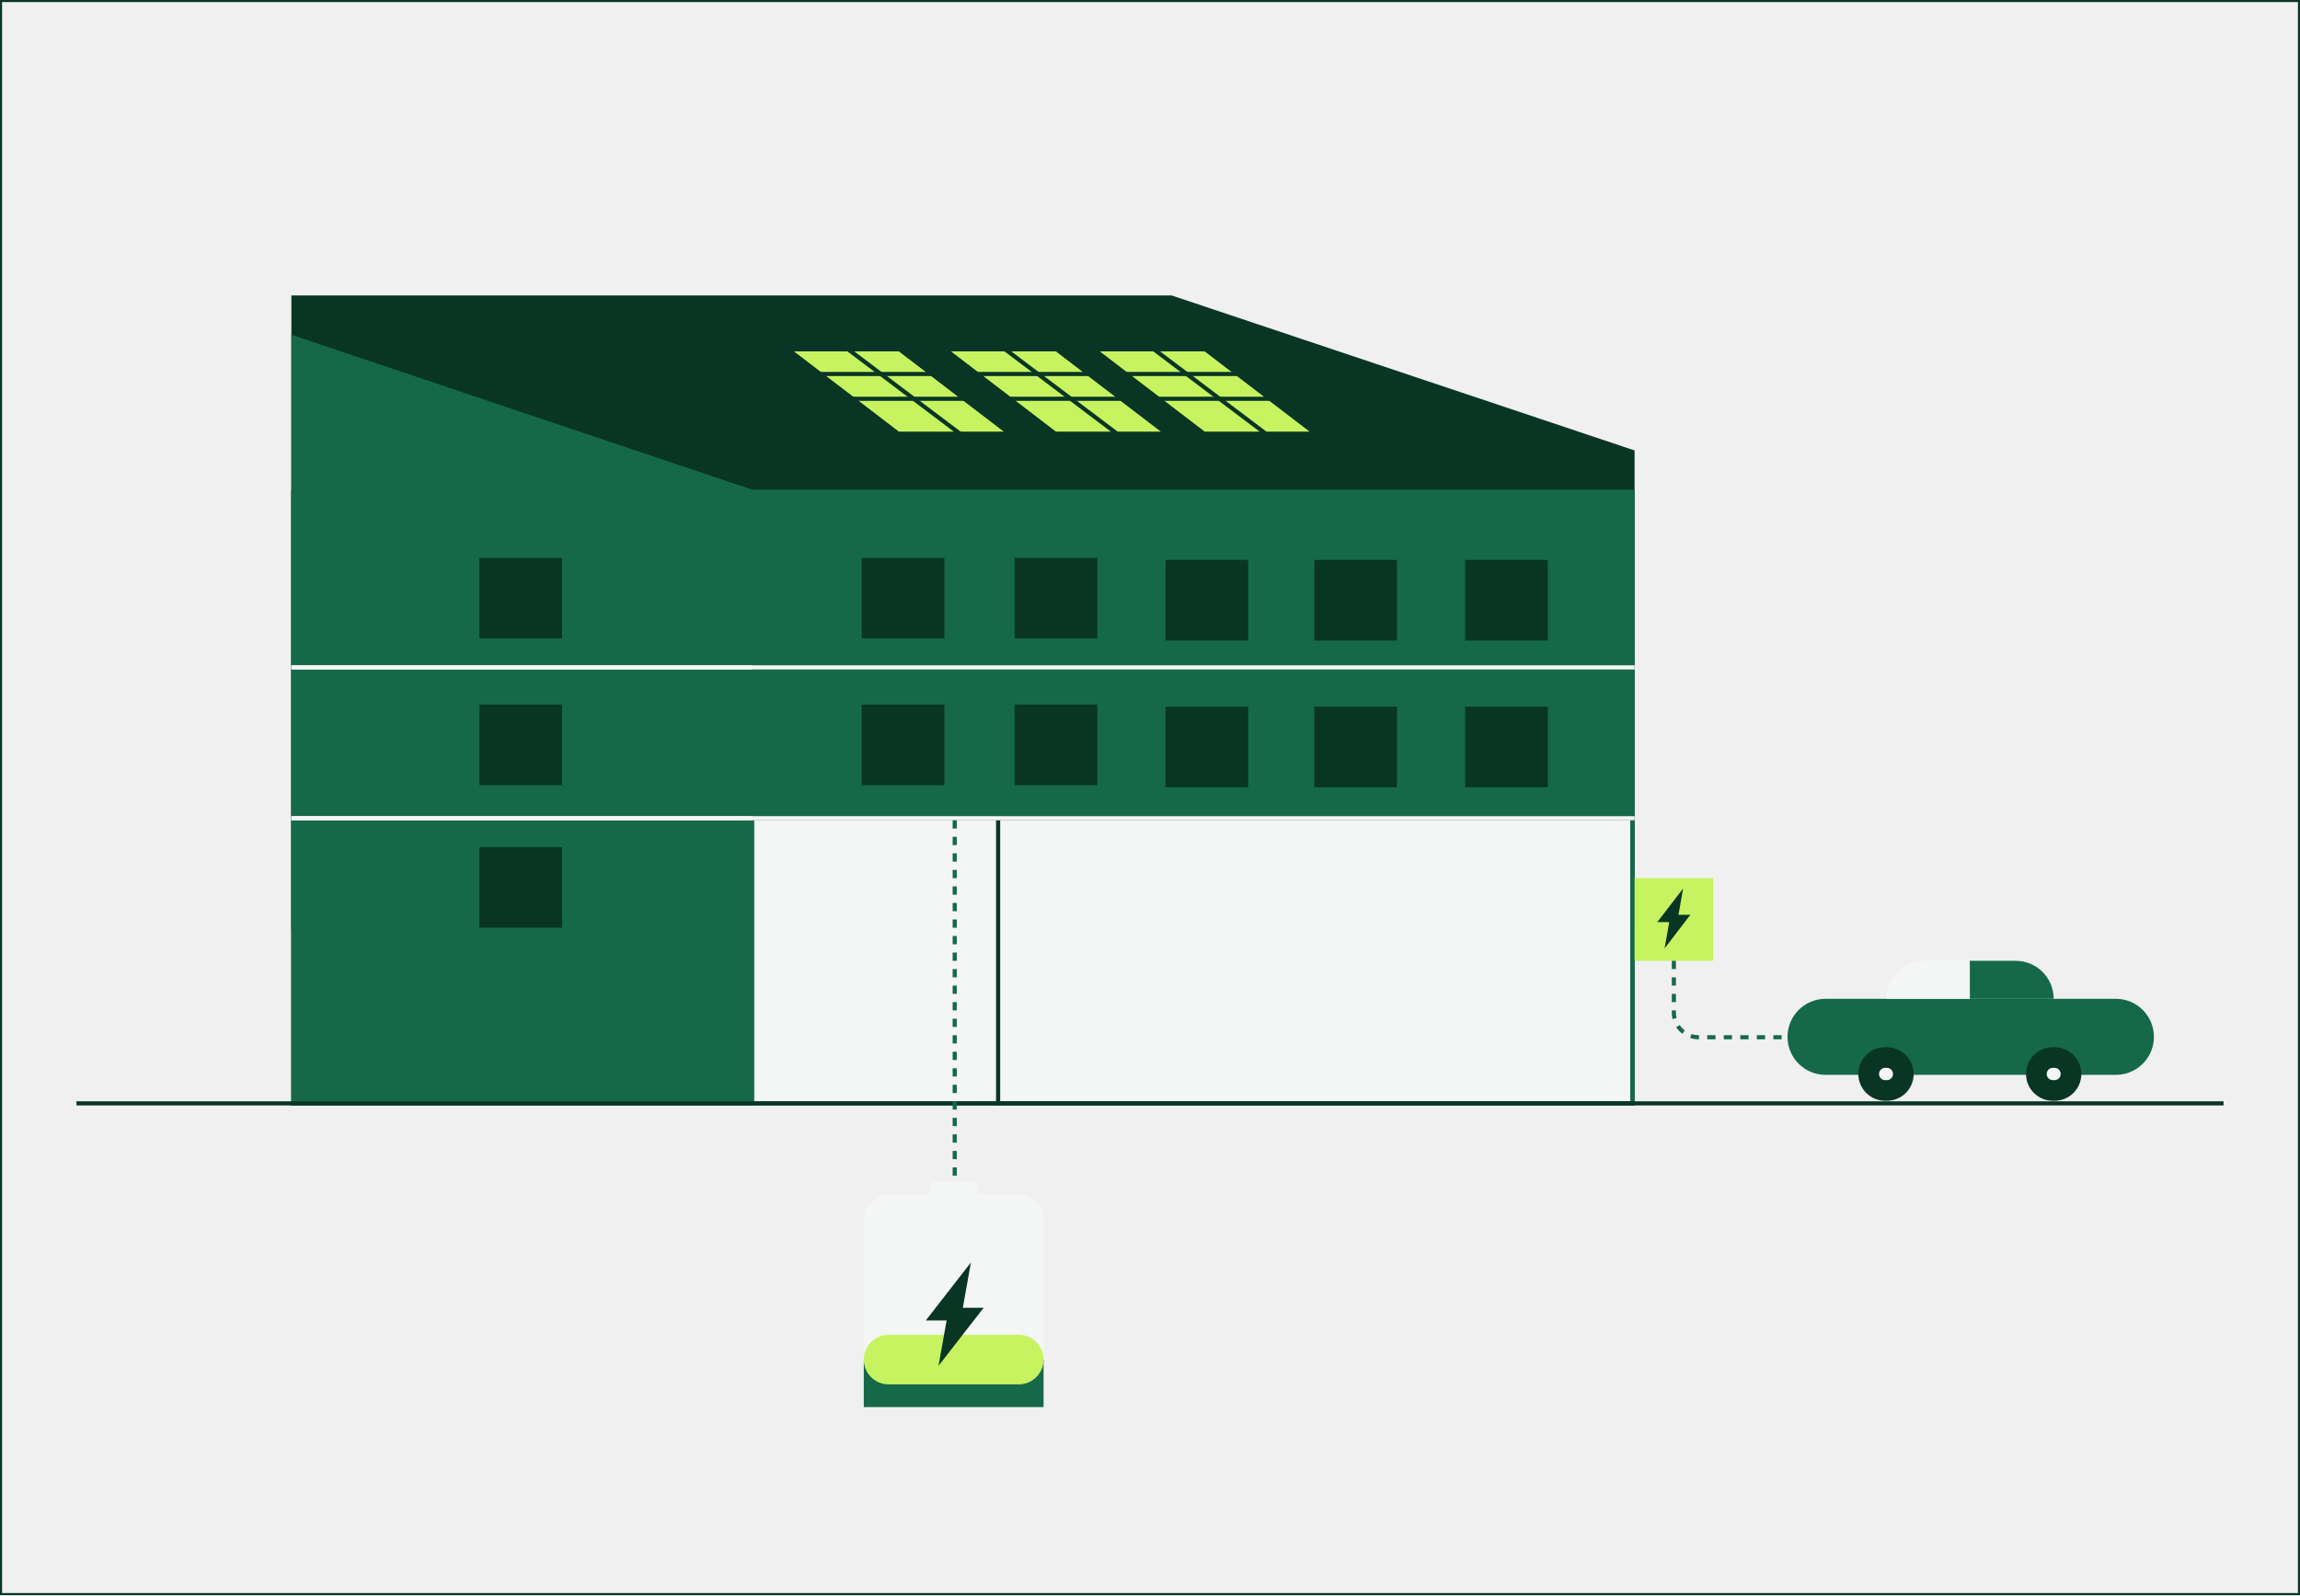
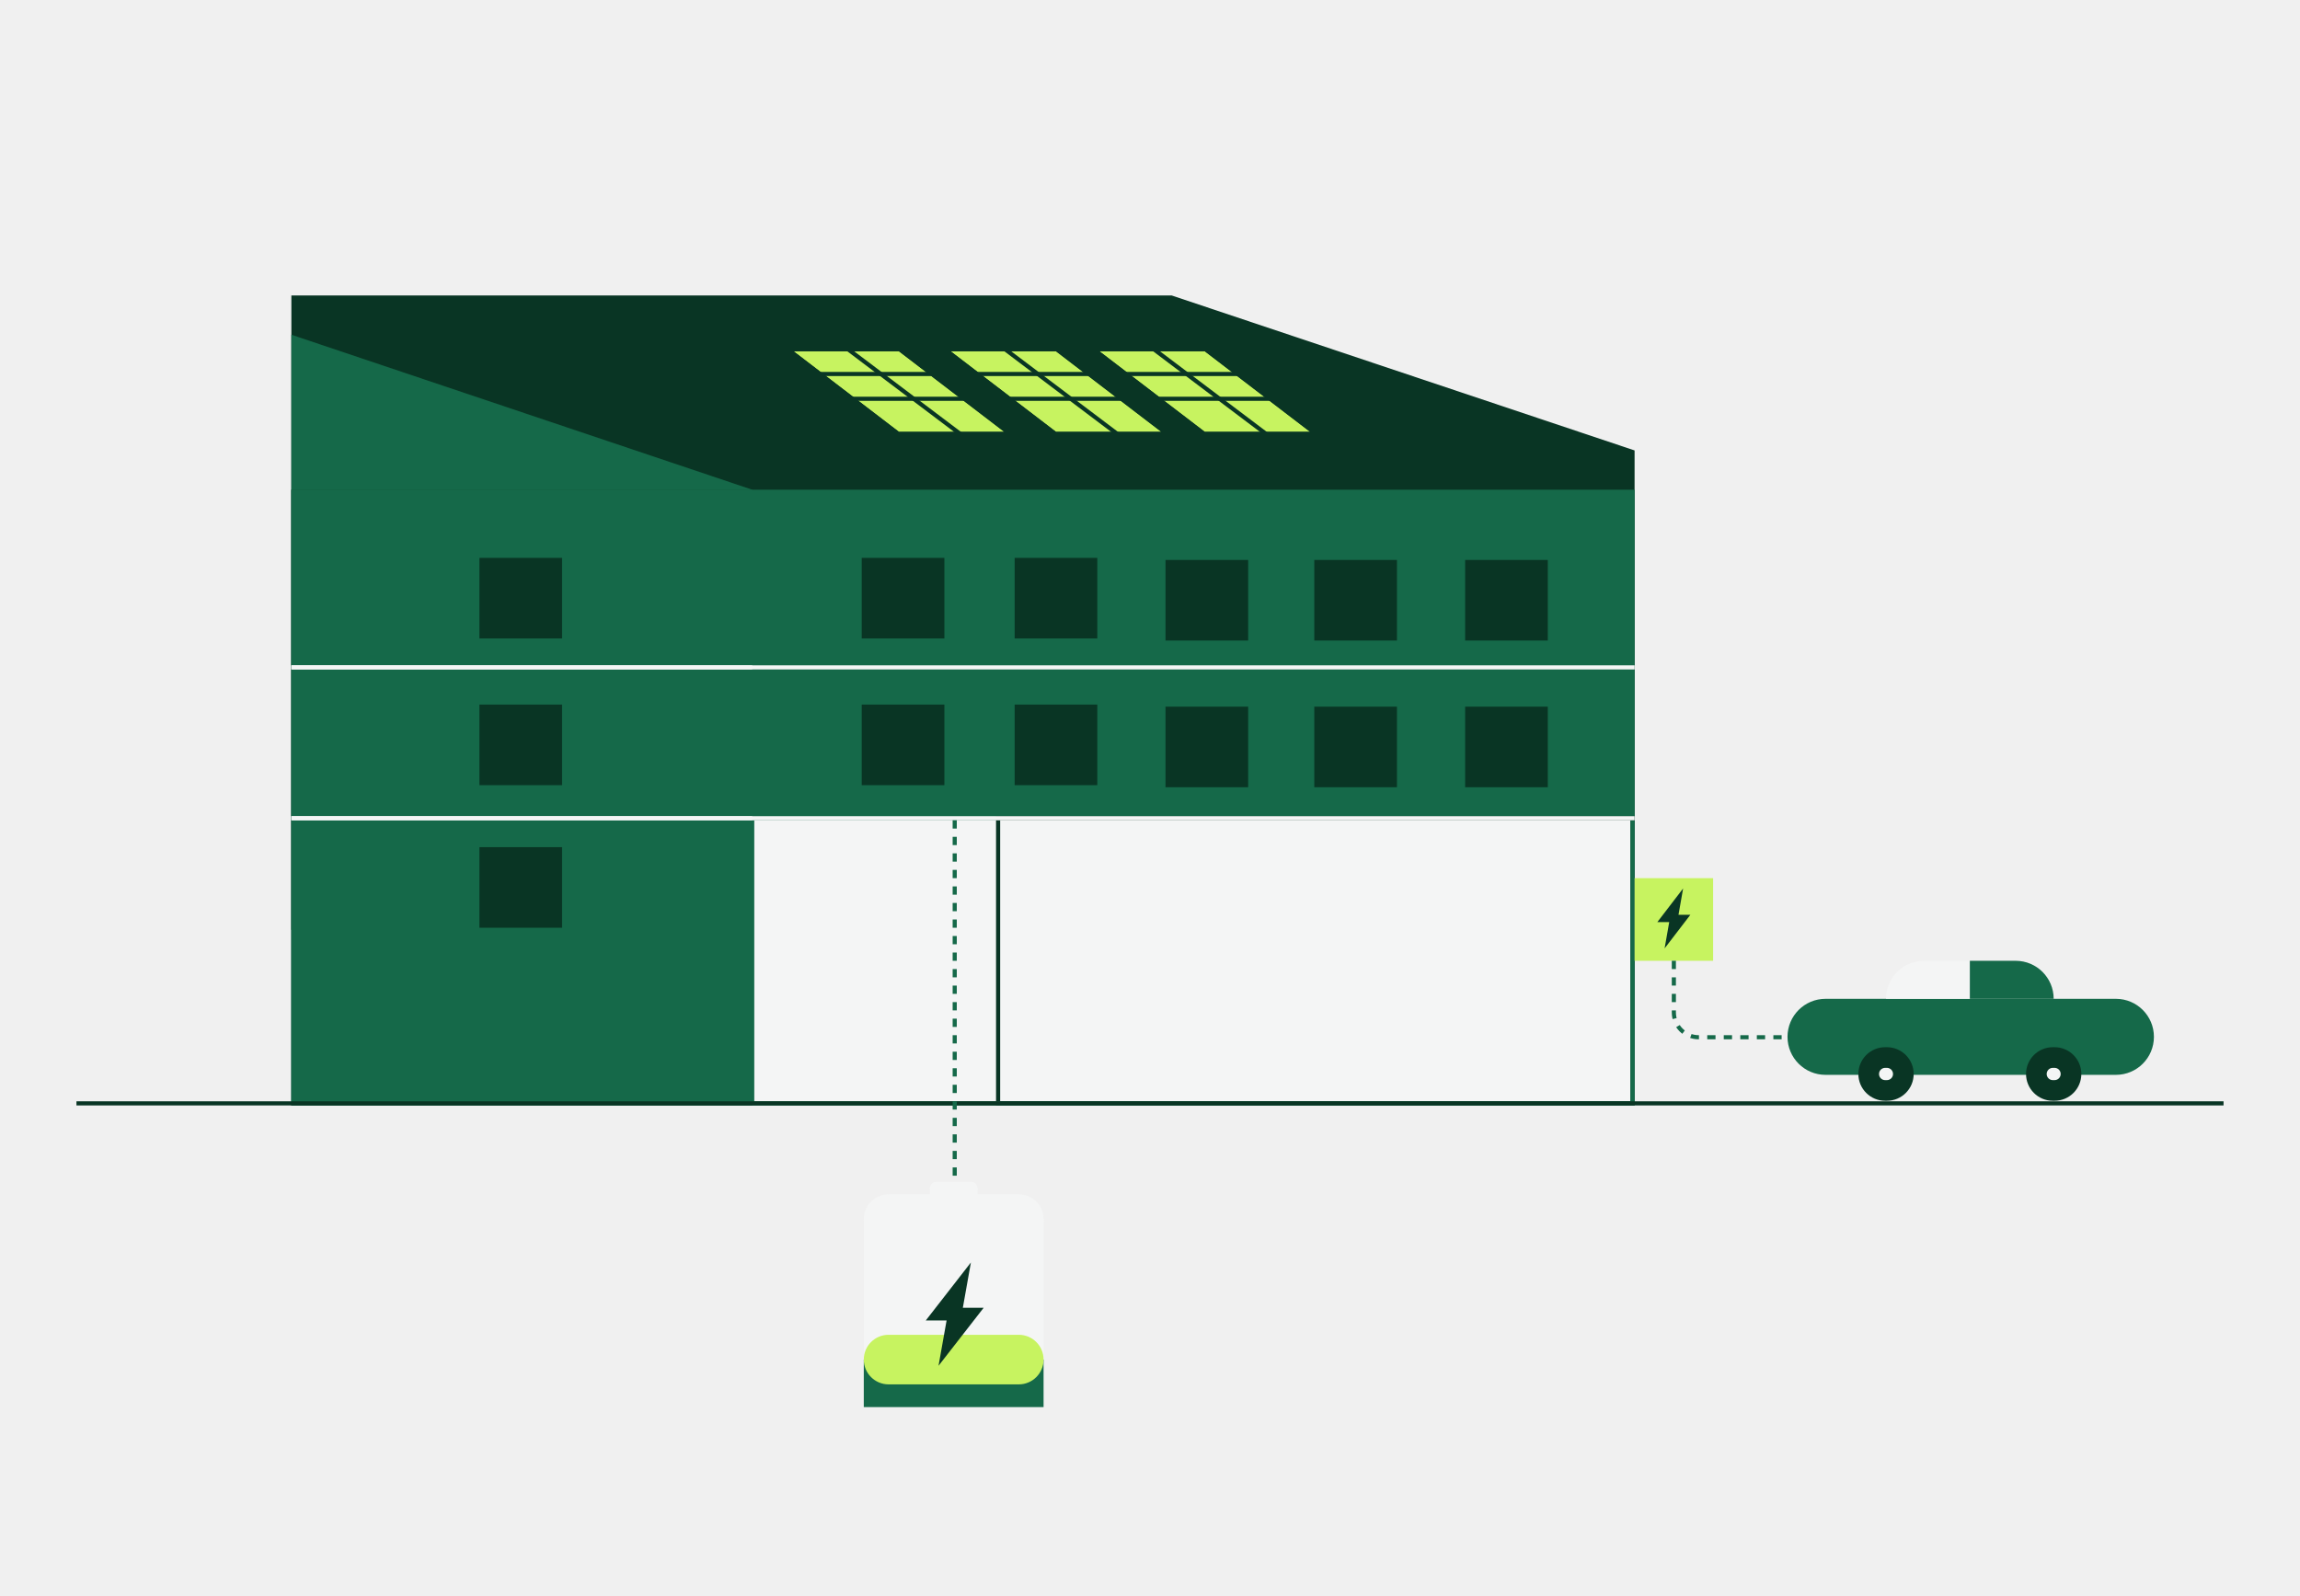
<svg xmlns="http://www.w3.org/2000/svg" width="1113" height="772" viewBox="0 0 1113 772" fill="none">
-   <rect x="0.5" y="0.5" width="1112" height="771" stroke="#093524" />
  <path d="M141 143H567L791 218V450H141V143Z" fill="#093524" />
  <path d="M141 237H615.91H787V535H141V237Z" fill="#093524" />
  <path d="M141 237H791V535H141V237Z" fill="#156949" />
  <rect x="363" y="397" width="428" height="138" fill="#F4F5F5" />
  <rect x="483" y="396" width="307" height="138" fill="#F4F5F5" stroke="#093524" stroke-width="2" />
  <mask id="path-7-inside-1_9006_7930" fill="white">
    <path d="M363 397H791V535H363V397Z" />
  </mask>
  <path d="M791 535V537H793V535H791ZM363 535H361V537H363V535ZM791 397H789V535H791H793V397H791ZM791 535V533H363V535V537H791V535ZM363 535H365V397H363H361V535H363Z" fill="#156949" mask="url(#path-7-inside-1_9006_7930)" />
  <rect x="141" y="237" width="223" height="298" fill="#156949" />
  <path d="M141 396L791 396" stroke="#F4F5F5" stroke-width="2" />
  <path d="M141 323L791 323" stroke="#F4F5F5" stroke-width="2" />
  <path d="M141 396L364 396" stroke="#F4F5F5" stroke-width="2" />
  <path d="M141 323L364 323" stroke="#F4F5F5" stroke-width="2" />
  <rect x="232" y="410" width="40" height="39" fill="#093524" />
  <rect x="232" y="341" width="40" height="39" fill="#093524" />
  <rect x="232" y="270" width="40" height="39" fill="#093524" />
  <rect x="417" y="341" width="40" height="39" fill="#093524" />
  <rect x="417" y="270" width="40" height="39" fill="#093524" />
  <rect x="491" y="341" width="40" height="39" fill="#093524" />
  <rect x="491" y="270" width="40" height="39" fill="#093524" />
  <rect x="636" y="342" width="40" height="39" fill="#093524" />
  <rect x="636" y="271" width="40" height="39" fill="#093524" />
  <rect x="564" y="342" width="40" height="39" fill="#093524" />
  <rect x="564" y="271" width="40" height="39" fill="#093524" />
  <rect x="709" y="342" width="40" height="39" fill="#093524" />
  <rect x="709" y="271" width="40" height="39" fill="#093524" />
  <path d="M364 237H141V162L364 237Z" fill="#156949" />
  <mask id="mask0_9006_7930" style="mask-type:alpha" maskUnits="userSpaceOnUse" x="384" y="170" width="102" height="39">
    <path d="M384 170H435L486 209H435L384 170Z" fill="#C7F360" />
  </mask>
  <g mask="url(#mask0_9006_7930)">
    <path d="M384 170H435L486 209H435L384 170Z" fill="#C7F360" />
    <path d="M391 181H466" stroke="#093524" stroke-width="2" />
    <path d="M407 193H482" stroke="#093524" stroke-width="2" />
    <path d="M409 168L466 211" stroke="#093524" stroke-width="2" />
  </g>
  <mask id="mask1_9006_7930" style="mask-type:alpha" maskUnits="userSpaceOnUse" x="460" y="170" width="102" height="39">
    <path d="M460 170H511L562 209H511L460 170Z" fill="#C7F360" />
  </mask>
  <g mask="url(#mask1_9006_7930)">
    <path d="M460 170H511L562 209H511L460 170Z" fill="#C7F360" />
    <path d="M467 181H542" stroke="#093524" stroke-width="2" />
    <path d="M483 193H558" stroke="#093524" stroke-width="2" />
    <path d="M485 168L542 211" stroke="#093524" stroke-width="2" />
  </g>
  <mask id="mask2_9006_7930" style="mask-type:alpha" maskUnits="userSpaceOnUse" x="532" y="170" width="102" height="39">
    <path d="M532 170H583L634 209H583L532 170Z" fill="#C7F360" />
  </mask>
  <g mask="url(#mask2_9006_7930)">
    <path d="M532 170H583L634 209H583L532 170Z" fill="#C7F360" />
    <path d="M539 181H614" stroke="#093524" stroke-width="2" />
    <path d="M555 193H630" stroke="#093524" stroke-width="2" />
    <path d="M557 168L614 211" stroke="#093524" stroke-width="2" />
  </g>
  <rect x="37" y="533" width="1039" height="2" fill="#093524" />
  <rect x="418" y="590" width="87" height="91" fill="#F4F5F5" />
  <rect x="418" y="578" width="87" height="24" rx="12" fill="#F4F5F5" />
  <rect x="418" y="658" width="87" height="23" fill="#156949" />
  <rect x="418" y="646" width="87" height="24" rx="12" fill="#C7F360" />
  <rect x="450" y="575" width="23" height="12" fill="#F4F5F5" />
  <rect x="450" y="572" width="23" height="6" rx="3" fill="#F4F5F5" />
  <path d="M469.832 611L448 639.063H458.071L454.168 661L476 632.937H465.929L469.832 611Z" fill="#093524" />
  <path d="M462 397V572" stroke="#156949" stroke-width="2" stroke-dasharray="4 4" />
  <rect x="791" y="425" width="38" height="40" fill="#C7F360" />
  <path d="M814.476 430L802 446.277H807.755L805.524 459L818 442.723H812.245L814.476 430Z" fill="#093524" />
  <path d="M810 465V490C810 496.627 815.373 502 822 502H905" stroke="#156949" stroke-width="2" stroke-dasharray="4 4" />
  <rect x="865" y="483.4" width="177.312" height="36.801" rx="18.4" fill="#156949" />
  <path fill-rule="evenodd" clip-rule="evenodd" d="M953.236 465H931.072C920.91 465 912.672 473.238 912.672 483.4H953.236V465Z" fill="#F4F5F5" />
  <path d="M993.801 483.4C993.801 473.238 985.563 465 975.4 465H953.236V483.4H993.801Z" fill="#156949" />
  <rect x="904.289" y="511.818" width="16.764" height="15.928" rx="7.964" fill="#F4F5F5" stroke="#093524" stroke-width="10" />
  <rect x="985.422" y="511.818" width="16.764" height="15.928" rx="7.964" fill="#F4F5F5" stroke="#093524" stroke-width="10" />
</svg>
